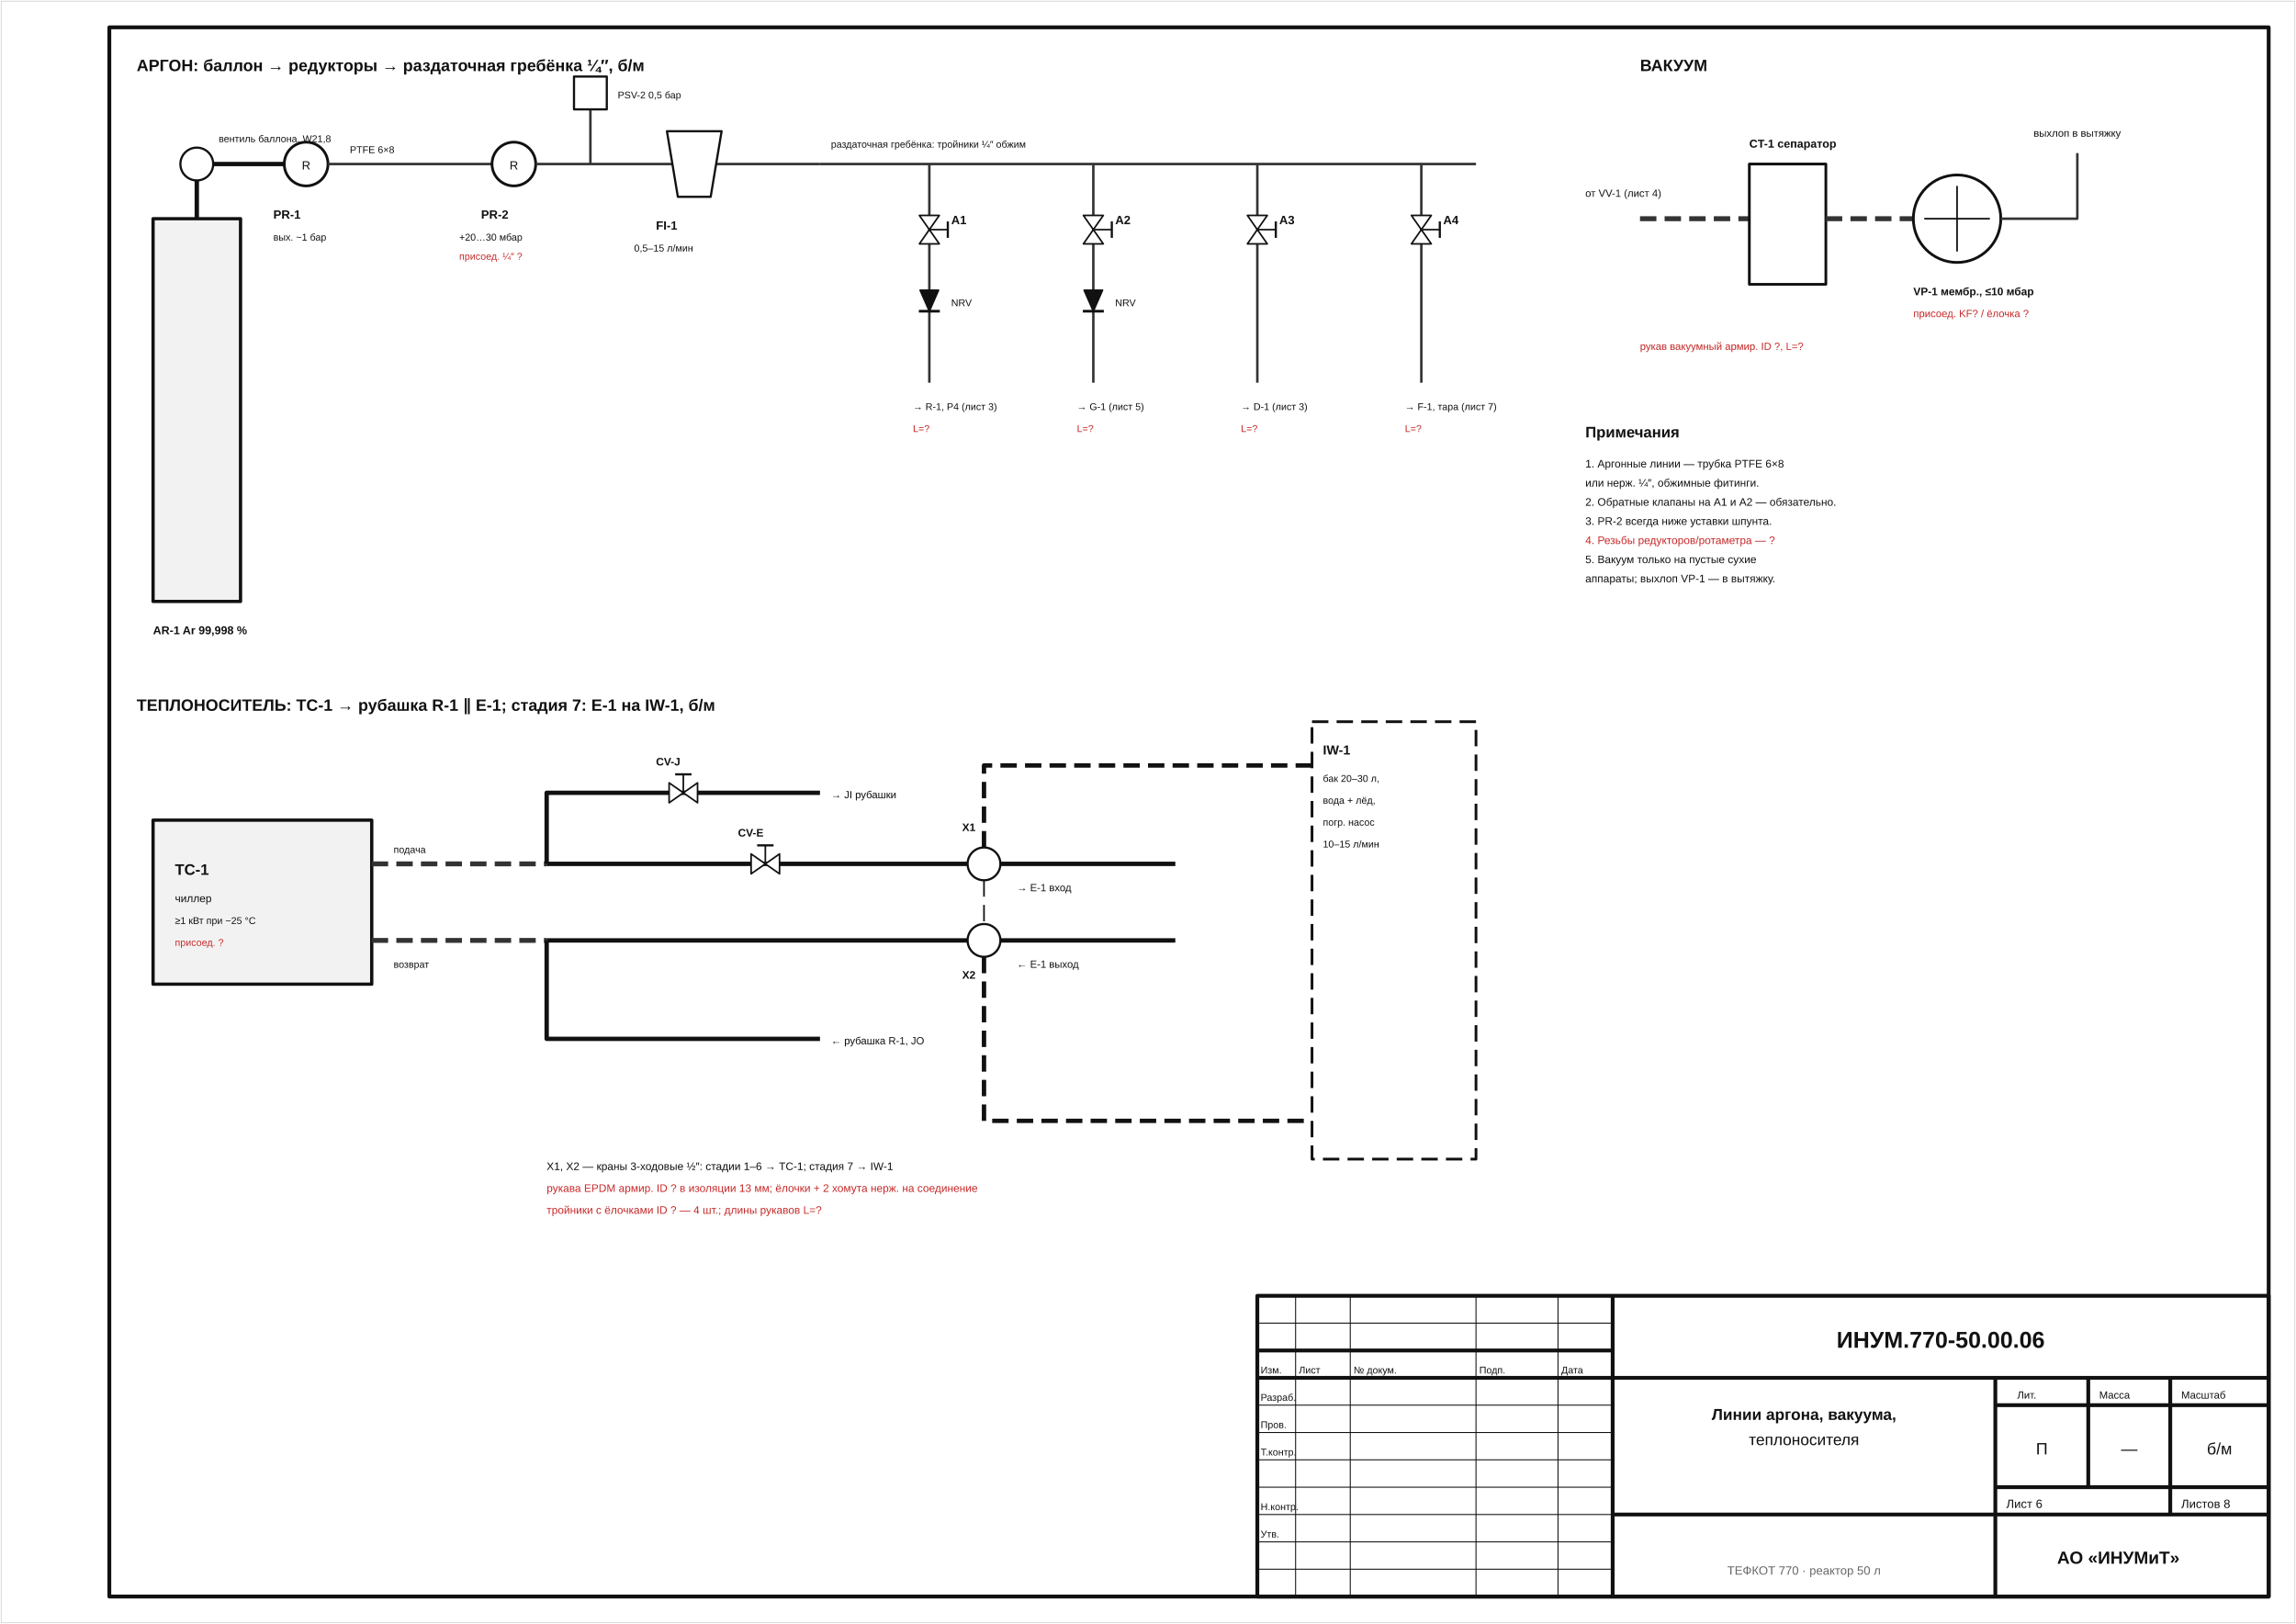
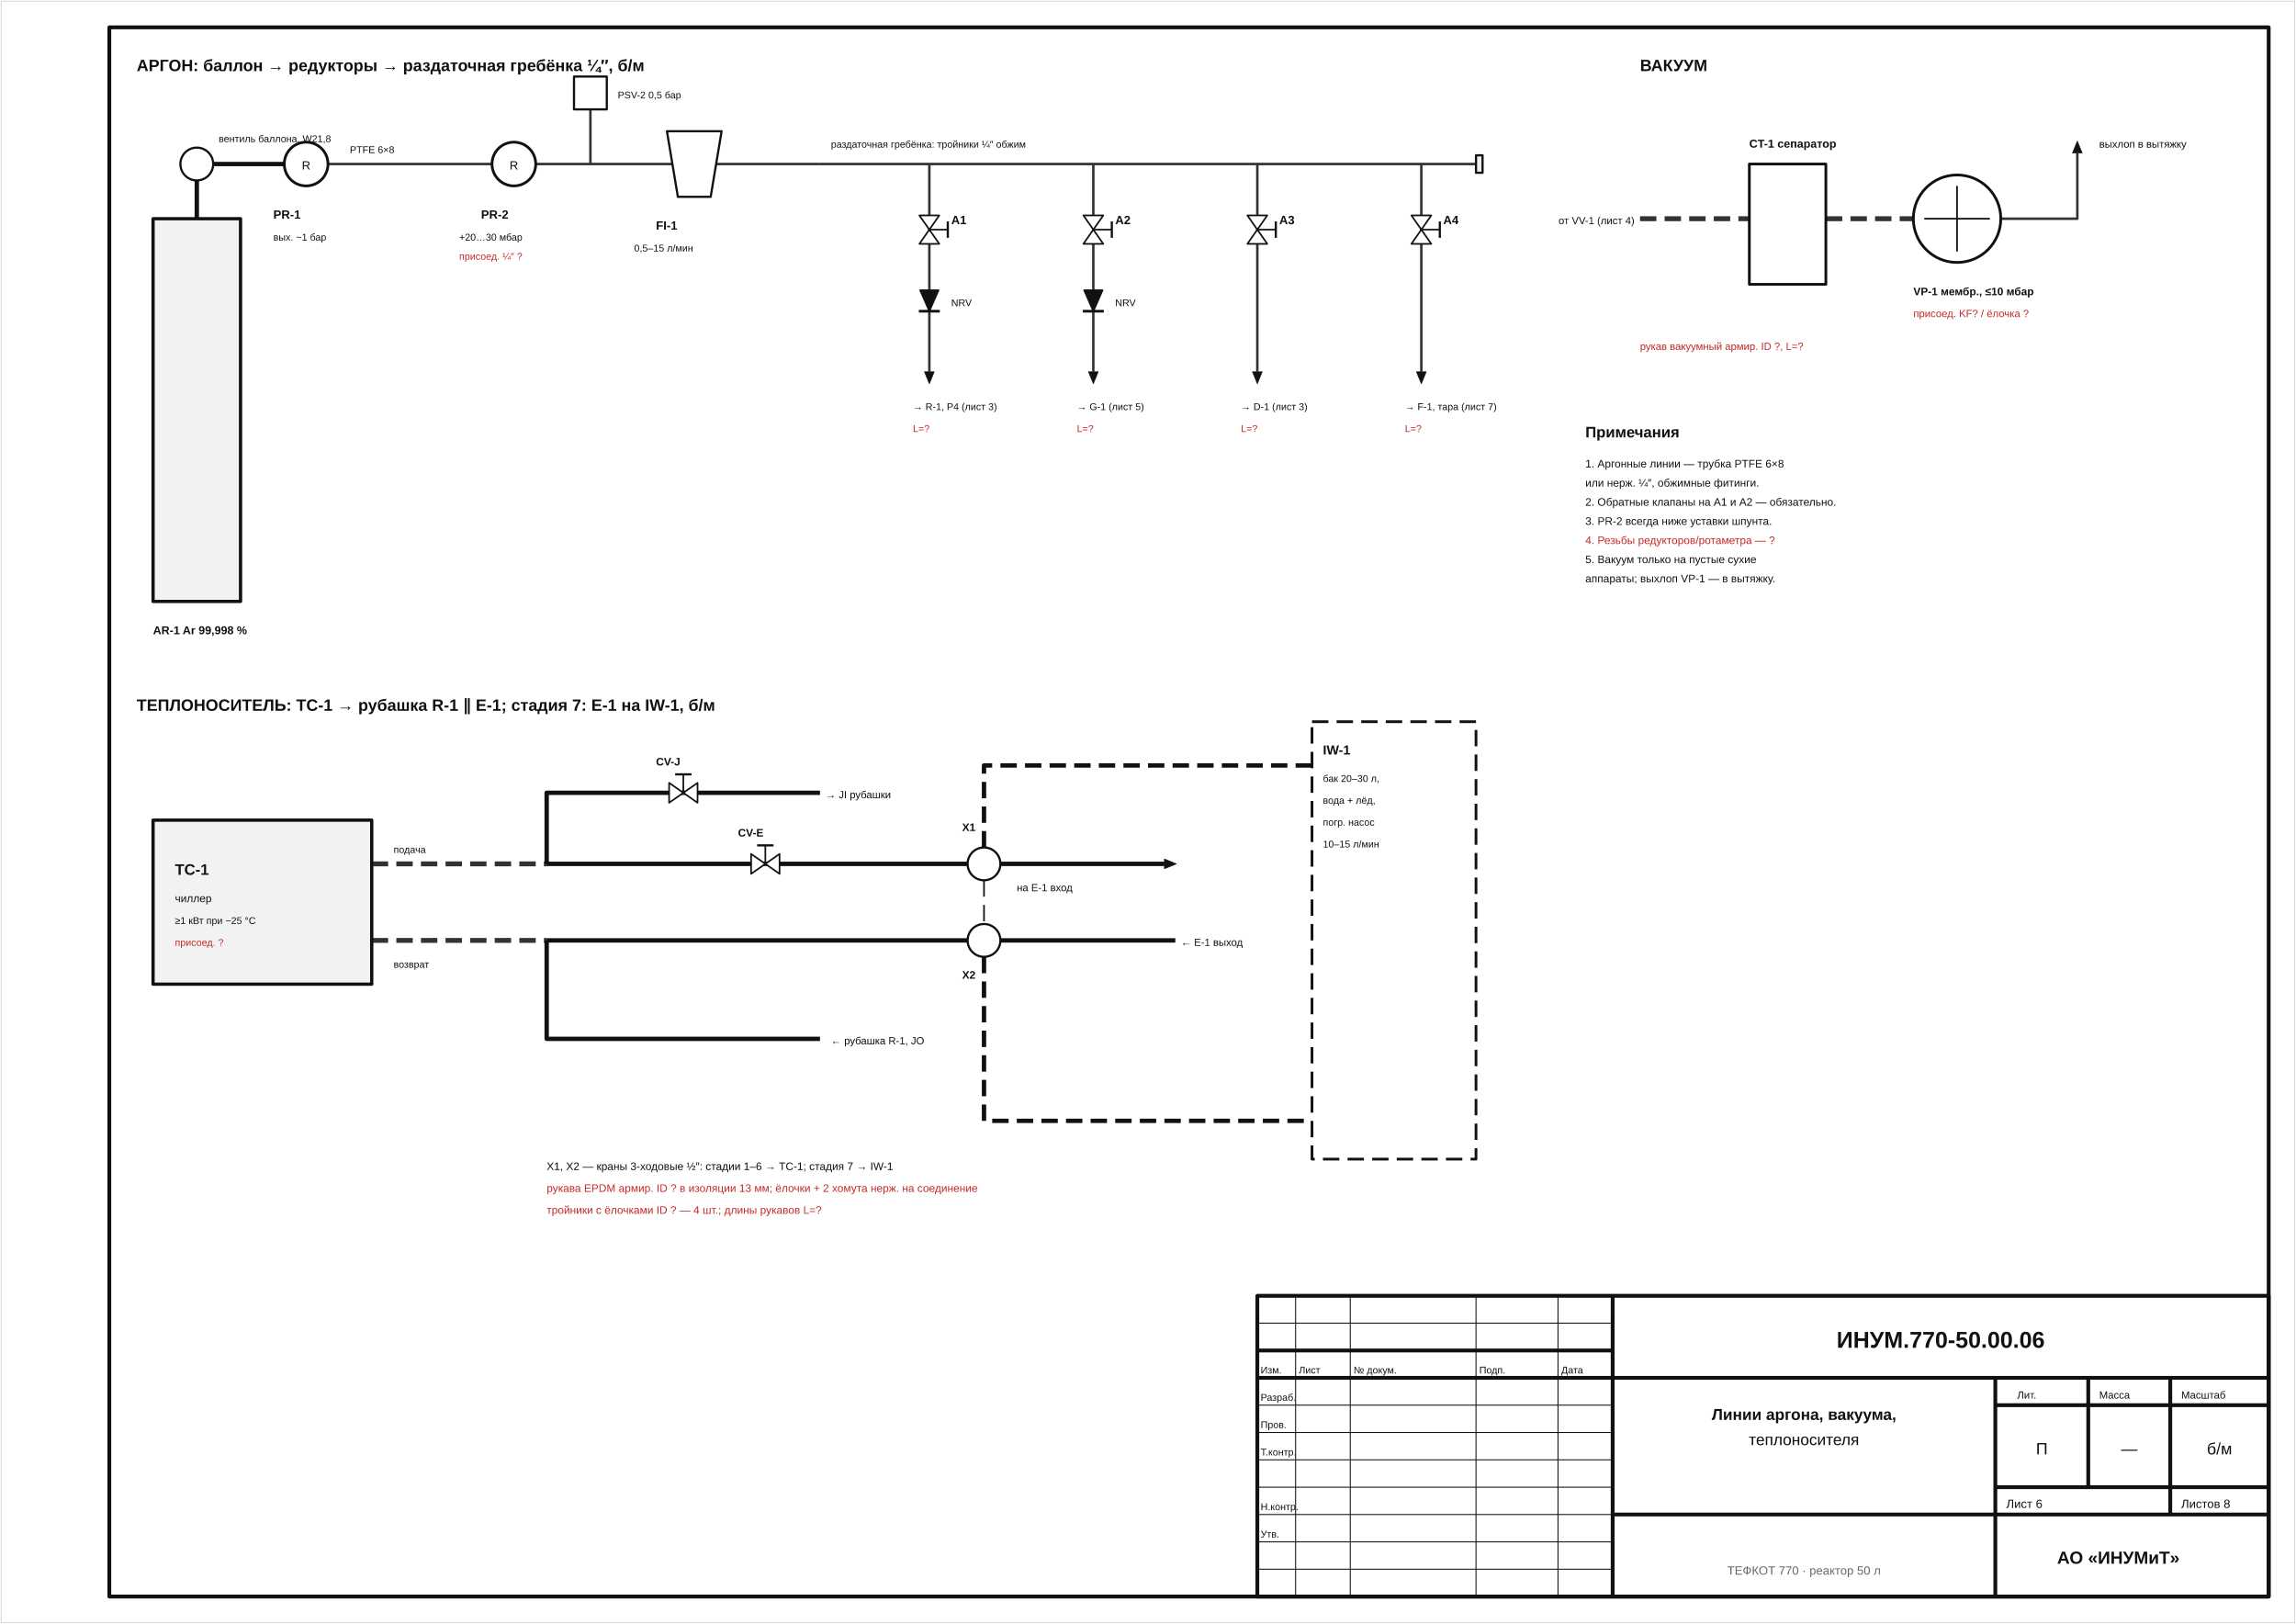
<svg xmlns="http://www.w3.org/2000/svg" viewBox="0 0 420.0 297.0" width="420.0mm" height="297.0mm" font-family="Arial, 'Liberation Sans', sans-serif">
  <rect width="100%" height="100%" fill="#fff" />
+   <path d="M230.00,247.00 L295.00,247.00" fill="none" stroke="#111111" stroke-width="0.7" stroke-linejoin="round" />
+   <path d="M230.00,252.00 L295.00,252.00" fill="none" stroke="#111111" stroke-width="0.7" stroke-linejoin="round" />
+   <path d="M295.00,237.00 L295.00,292.00" fill="none" stroke="#111111" stroke-width="0.7" stroke-linejoin="round" />
+   <path d="M295.00,252.00 L415.00,252.00" fill="none" stroke="#111111" stroke-width="0.7" stroke-linejoin="round" />
+   <path d="M365.00,252.00 L365.00,292.00" fill="none" stroke="#111111" stroke-width="0.7" stroke-linejoin="round" />
+   <path d="M295.00,277.00 L415.00,277.00" fill="none" stroke="#111111" stroke-width="0.7" stroke-linejoin="round" />
+   <path d="M365.00,257.00 L415.00,257.00" fill="none" stroke="#111111" stroke-width="0.7" stroke-linejoin="round" />
+   <path d="M365.00,272.00 L415.00,272.00" fill="none" stroke="#111111" stroke-width="0.7" stroke-linejoin="round" />
+   <path d="M382.00,252.00 L382.00,272.00" fill="none" stroke="#111111" stroke-width="0.7" stroke-linejoin="round" />
+   <path d="M397.00,252.00 L397.00,272.00" fill="none" stroke="#111111" stroke-width="0.7" stroke-linejoin="round" />
+   <path d="M397.00,272.00 L397.00,277.00" fill="none" stroke="#111111" stroke-width="0.7" stroke-linejoin="round" />
+   <path d="M36.00,40.00 L36.00,33.00" fill="none" stroke="#111111" stroke-width="0.8" stroke-linejoin="round" />
+   <path d="M39.00,30.00 L52.00,30.00" fill="none" stroke="#111111" stroke-width="0.8" stroke-linejoin="round" />
+   <path d="M60.00,30.00 L90.00,30.00" fill="none" stroke="#333333" stroke-width="0.45" stroke-linejoin="round" />
+   <path d="M98.00,30.00 L150.00,30.00" fill="none" stroke="#333333" stroke-width="0.45" stroke-linejoin="round" />
+   <path d="M108.00,30.00 L108.00,20.00" fill="none" stroke="#333333" stroke-width="0.45" stroke-linejoin="round" />
+   <path d="M150.00,30.00 L270.00,30.00" fill="none" stroke="#333333" stroke-width="0.45" stroke-linejoin="round" />
+   <path d="M170.00,30.00 L170.00,68.00" fill="none" stroke="#333333" stroke-width="0.45" stroke-linejoin="round" />
+   <path d="M200.00,30.00 L200.00,68.00" fill="none" stroke="#333333" stroke-width="0.45" stroke-linejoin="round" />
+   <path d="M230.00,30.00 L230.00,68.00" fill="none" stroke="#333333" stroke-width="0.45" stroke-linejoin="round" />
+   <path d="M260.00,30.00 L260.00,68.00" fill="none" stroke="#333333" stroke-width="0.45" stroke-linejoin="round" />
+   <path d="M300.00,40.00 L320.00,40.00" fill="none" stroke="#333333" stroke-width="0.9" stroke-dasharray="3 1.5" stroke-linejoin="round" />
+   <path d="M334.00,40.00 L350.00,40.00" fill="none" stroke="#333333" stroke-width="0.9" stroke-dasharray="3 1.5" stroke-linejoin="round" />
+   <path d="M366.00,40.00 L380.00,40.00 L380.00,28.00" fill="none" stroke="#333333" stroke-width="0.45" stroke-linejoin="round" />
+   <path d="M68.00,158.00 L100.00,158.00" fill="none" stroke="#333333" stroke-width="0.9" stroke-dasharray="3 1.5" stroke-linejoin="round" />
+   <path d="M68.00,172.00 L100.00,172.00" fill="none" stroke="#333333" stroke-width="0.9" stroke-dasharray="3 1.5" stroke-linejoin="round" />
+   <path d="M100.00,158.00 L100.00,145.00 L150.00,145.00" fill="none" stroke="#111111" stroke-width="0.8" stroke-linejoin="round" />
+   <path d="M100.00,158.00 L177.00,158.00" fill="none" stroke="#111111" stroke-width="0.8" stroke-linejoin="round" />
+   <path d="M183.00,158.00 L213.00,158.00" fill="none" stroke="#111111" stroke-width="0.8" stroke-linejoin="round" />
+   <path d="M100.00,172.00 L100.00,190.00 L150.00,190.00" fill="none" stroke="#111111" stroke-width="0.8" stroke-linejoin="round" />
+   <path d="M100.00,172.00 L177.00,172.00" fill="none" stroke="#111111" stroke-width="0.8" stroke-linejoin="round" />
+   <path d="M183.00,172.00 L215.00,172.00" fill="none" stroke="#111111" stroke-width="0.8" stroke-linejoin="round" />
+   <path d="M180.00,155.00 L180.00,140.00 L240.00,140.00" fill="none" stroke="#111111" stroke-width="0.8" stroke-dasharray="3 1.5" stroke-linejoin="round" />
+   <path d="M180.00,175.00 L180.00,205.00 L240.00,205.00" fill="none" stroke="#111111" stroke-width="0.8" stroke-dasharray="3 1.5" stroke-linejoin="round" />
  <path d="M0.20,0.20 L419.80,0.20 L419.80,296.80 L0.20,296.80 Z" fill="none" stroke="#bbbbbb" stroke-width="0.1" stroke-linejoin="round" />
  <path d="M20.00,5.00 L415.00,5.00 L415.00,292.00 L20.00,292.00 Z" fill="none" stroke="#111111" stroke-width="0.7" stroke-linejoin="round" />
  <path d="M230.00,237.00 L415.00,237.00 L415.00,292.00 L230.00,292.00 Z" fill="none" stroke="#111111" stroke-width="0.7" stroke-linejoin="round" />
  <path d="M230.00,242.00 L295.00,242.00" fill="none" stroke="#111111" stroke-width="0.18" stroke-linejoin="round" />
-   <path d="M230.00,247.00 L295.00,247.00" fill="none" stroke="#111111" stroke-width="0.7" stroke-linejoin="round" />
-   <path d="M230.00,252.00 L295.00,252.00" fill="none" stroke="#111111" stroke-width="0.7" stroke-linejoin="round" />
  <path d="M230.00,257.00 L295.00,257.00" fill="none" stroke="#111111" stroke-width="0.18" stroke-linejoin="round" />
  <path d="M230.00,262.00 L295.00,262.00" fill="none" stroke="#111111" stroke-width="0.18" stroke-linejoin="round" />
  <path d="M230.00,267.00 L295.00,267.00" fill="none" stroke="#111111" stroke-width="0.18" stroke-linejoin="round" />
  <path d="M230.00,272.00 L295.00,272.00" fill="none" stroke="#111111" stroke-width="0.18" stroke-linejoin="round" />
  <path d="M230.00,277.00 L295.00,277.00" fill="none" stroke="#111111" stroke-width="0.18" stroke-linejoin="round" />
  <path d="M230.00,282.00 L295.00,282.00" fill="none" stroke="#111111" stroke-width="0.18" stroke-linejoin="round" />
  <path d="M230.00,287.00 L295.00,287.00" fill="none" stroke="#111111" stroke-width="0.18" stroke-linejoin="round" />
  <path d="M237.00,237.00 L237.00,292.00" fill="none" stroke="#111111" stroke-width="0.18" stroke-linejoin="round" />
  <path d="M247.00,237.00 L247.00,292.00" fill="none" stroke="#111111" stroke-width="0.18" stroke-linejoin="round" />
  <path d="M270.00,237.00 L270.00,292.00" fill="none" stroke="#111111" stroke-width="0.18" stroke-linejoin="round" />
  <path d="M285.00,237.00 L285.00,292.00" fill="none" stroke="#111111" stroke-width="0.18" stroke-linejoin="round" />
-   <path d="M295.00,237.00 L295.00,292.00" fill="none" stroke="#111111" stroke-width="0.7" stroke-linejoin="round" />
  <text x="230.60" y="251.20" font-size="1.8" text-anchor="start" fill="#111111">Изм.</text>
  <text x="237.60" y="251.20" font-size="1.8" text-anchor="start" fill="#111111">Лист</text>
  <text x="247.60" y="251.20" font-size="1.8" text-anchor="start" fill="#111111">№ докум.</text>
  <text x="270.60" y="251.20" font-size="1.8" text-anchor="start" fill="#111111">Подп.</text>
  <text x="285.60" y="251.20" font-size="1.8" text-anchor="start" fill="#111111">Дата</text>
  <text x="230.60" y="256.20" font-size="1.8" text-anchor="start" fill="#111111">Разраб.</text>
  <text x="230.60" y="261.20" font-size="1.8" text-anchor="start" fill="#111111">Пров.</text>
  <text x="230.60" y="266.20" font-size="1.8" text-anchor="start" fill="#111111">Т.контр.</text>
  <text x="230.60" y="276.20" font-size="1.8" text-anchor="start" fill="#111111">Н.контр.</text>
  <text x="230.60" y="281.20" font-size="1.8" text-anchor="start" fill="#111111">Утв.</text>
  <text x="248.60" y="256.20" font-size="1.8" text-anchor="start" fill="#111111" />
-   <path d="M295.00,252.00 L415.00,252.00" fill="none" stroke="#111111" stroke-width="0.7" stroke-linejoin="round" />
  <text x="355.00" y="246.50" font-size="4.2" text-anchor="middle" fill="#111111" font-weight="bold">ИНУМ.770-50.00.06</text>
-   <path d="M365.00,252.00 L365.00,292.00" fill="none" stroke="#111111" stroke-width="0.7" stroke-linejoin="round" />
-   <path d="M295.00,277.00 L415.00,277.00" fill="none" stroke="#111111" stroke-width="0.7" stroke-linejoin="round" />
  <text x="330.00" y="259.70" font-size="2.9" text-anchor="middle" fill="#111111" font-weight="bold">Линии аргона, вакуума,</text>
  <text x="330.00" y="264.30" font-size="2.9" text-anchor="middle" fill="#111111">теплоносителя</text>
-   <path d="M365.00,257.00 L415.00,257.00" fill="none" stroke="#111111" stroke-width="0.7" stroke-linejoin="round" />
-   <path d="M365.00,272.00 L415.00,272.00" fill="none" stroke="#111111" stroke-width="0.7" stroke-linejoin="round" />
-   <path d="M382.00,252.00 L382.00,272.00" fill="none" stroke="#111111" stroke-width="0.7" stroke-linejoin="round" />
-   <path d="M397.00,252.00 L397.00,272.00" fill="none" stroke="#111111" stroke-width="0.7" stroke-linejoin="round" />
  <text x="369.00" y="255.80" font-size="1.9" text-anchor="start" fill="#111111">Лит.</text>
  <text x="384.00" y="255.80" font-size="1.9" text-anchor="start" fill="#111111">Масса</text>
  <text x="399.00" y="255.80" font-size="1.9" text-anchor="start" fill="#111111">Масштаб</text>
  <text x="373.50" y="266.00" font-size="3" text-anchor="middle" fill="#111111">П</text>
  <text x="389.50" y="266.00" font-size="3" text-anchor="middle" fill="#111111">—</text>
  <text x="406.00" y="266.00" font-size="3" text-anchor="middle" fill="#111111">б/м</text>
-   <path d="M397.00,272.00 L397.00,277.00" fill="none" stroke="#111111" stroke-width="0.7" stroke-linejoin="round" />
  <text x="367.00" y="275.80" font-size="2.2" text-anchor="start" fill="#111111">Лист 6</text>
  <text x="399.00" y="275.80" font-size="2.2" text-anchor="start" fill="#111111">Листов 8</text>
  <text x="387.50" y="286.00" font-size="3.2" text-anchor="middle" fill="#111111" font-weight="bold">АО «ИНУМиТ»</text>
  <text x="330.00" y="288.00" font-size="2.2" text-anchor="middle" fill="#666666">ТЕФКОТ 770 · реактор 50 л</text>
  <text x="25.00" y="13.00" font-size="3.0" text-anchor="start" fill="#111111" font-weight="bold">АРГОН: баллон → редукторы → раздаточная гребёнка ¼″, б/м</text>
  <path d="M28.00,40.00 L44.00,40.00 L44.00,110.00 L28.00,110.00 Z" fill="#f2f2f2" stroke="#111111" stroke-width="0.6" stroke-linejoin="round" />
  <text x="28.00" y="116.00" font-size="2.1" text-anchor="start" fill="#111111" font-weight="bold">AR-1 Ar 99,998 %</text>
-   <path d="M36.00,40.00 L36.00,32.00" fill="none" stroke="#111111" stroke-width="0.8" stroke-linejoin="round" />
  <circle cx="36.00" cy="30.00" r="3.00" fill="#ffffff" stroke="#111111" stroke-width="0.4" />
  <text x="40.00" y="26.00" font-size="1.8" text-anchor="start" fill="#111111">вентиль баллона, W21,8</text>
  <circle cx="56.00" cy="30.00" r="4.00" fill="#ffffff" stroke="#111111" stroke-width="0.5" />
  <text x="56.00" y="31.00" font-size="2.2" text-anchor="middle" fill="#111111">R</text>
  <text x="50.00" y="40.00" font-size="2.2" text-anchor="start" fill="#111111" font-weight="bold">PR-1</text>
  <text x="50.00" y="44.00" font-size="1.8" text-anchor="start" fill="#111111">вых. ~1 бар</text>
-   <path d="M39.00,30.00 L52.00,30.00" fill="none" stroke="#111111" stroke-width="0.8" stroke-linejoin="round" />
-   <path d="M60.00,30.00 L90.00,30.00" fill="none" stroke="#333333" stroke-width="0.45" stroke-linejoin="round" />
  <text x="64.00" y="28.00" font-size="1.8" text-anchor="start" fill="#111111">PTFE 6×8</text>
  <circle cx="94.00" cy="30.00" r="4.00" fill="#ffffff" stroke="#111111" stroke-width="0.5" />
  <text x="94.00" y="31.00" font-size="2.2" text-anchor="middle" fill="#111111">R</text>
  <text x="88.00" y="40.00" font-size="2.2" text-anchor="start" fill="#111111" font-weight="bold">PR-2</text>
  <text x="84.00" y="44.00" font-size="1.8" text-anchor="start" fill="#111111">+20…30 мбар</text>
  <text x="84.00" y="47.50" font-size="1.8" text-anchor="start" fill="#c62828">присоед. ¼″ ?</text>
-   <path d="M98.00,30.00 L150.00,30.00" fill="none" stroke="#333333" stroke-width="0.45" stroke-linejoin="round" />
-   <path d="M108.00,30.00 L108.00,20.00" fill="none" stroke="#333333" stroke-width="0.45" stroke-linejoin="round" />
  <path d="M105.00,14.00 L111.00,14.00 L111.00,20.00 L105.00,20.00 Z" fill="#ffffff" stroke="#111111" stroke-width="0.4" stroke-linejoin="round" />
  <text x="113.00" y="18.00" font-size="1.8" text-anchor="start" fill="#111111">PSV-2 0,5 бар</text>
  <path d="M122.00,24.00 L132.00,24.00 L130.00,36.00 L124.00,36.00 Z" fill="#ffffff" stroke="#111111" stroke-width="0.4" stroke-linejoin="round" />
  <text x="120.00" y="42.00" font-size="2.2" text-anchor="start" fill="#111111" font-weight="bold">FI-1</text>
  <text x="116.00" y="46.00" font-size="1.8" text-anchor="start" fill="#111111">0,5–15 л/мин</text>
-   <path d="M150.00,30.00 L270.00,30.00" fill="none" stroke="#333333" stroke-width="0.45" stroke-linejoin="round" />
+   <path d="M270.00,28.40 L271.20,28.40 L271.20,31.60 L270.00,31.60 Z" fill="#eeeeee" stroke="#111111" stroke-width="0.4" stroke-linejoin="round" />
  <text x="152.00" y="27.00" font-size="1.8" text-anchor="start" fill="#111111">раздаточная гребёнка: тройники ¼″ обжим</text>
-   <path d="M170.00,30.00 L170.00,70.00" fill="none" stroke="#333333" stroke-width="0.45" stroke-linejoin="round" />
+   <path d="M170.00,70.20 L169.10,68.00 L170.90,68.00 Z" fill="#111111" stroke="#111111" stroke-width="0.1" stroke-linejoin="round" />
  <path d="M168.18,39.40 L171.82,44.60 L168.18,44.60 L171.82,39.40 Z" fill="#ffffff" stroke="#111111" stroke-width="0.3" stroke-linejoin="round" />
  <path d="M170.00,42.00 L173.38,42.00" fill="none" stroke="#111111" stroke-width="0.3" stroke-linejoin="round" />
  <path d="M173.38,40.50 L173.38,43.50" fill="none" stroke="#111111" stroke-width="0.4" stroke-linejoin="round" />
  <text x="174.00" y="41.00" font-size="2.2" text-anchor="start" fill="#111111" font-weight="bold">A1</text>
  <path d="M170.00,56.92 L168.32,53.08 L171.68,53.08 Z" fill="#111111" stroke="#111111" stroke-width="0.3" stroke-linejoin="round" />
  <path d="M168.08,56.92 L171.92,56.92" fill="none" stroke="#111111" stroke-width="0.5" stroke-linejoin="round" />
  <text x="174.00" y="56.00" font-size="1.8" text-anchor="start" fill="#111111">NRV</text>
  <text x="167.00" y="75.00" font-size="1.8" text-anchor="start" fill="#111111">→ R-1, P4 (лист 3)</text>
  <text x="167.00" y="79.00" font-size="1.8" text-anchor="start" fill="#c62828">L=?</text>
-   <path d="M200.00,30.00 L200.00,70.00" fill="none" stroke="#333333" stroke-width="0.45" stroke-linejoin="round" />
+   <path d="M200.00,70.20 L199.10,68.00 L200.90,68.00 Z" fill="#111111" stroke="#111111" stroke-width="0.1" stroke-linejoin="round" />
  <path d="M198.18,39.40 L201.82,44.60 L198.18,44.60 L201.82,39.40 Z" fill="#ffffff" stroke="#111111" stroke-width="0.3" stroke-linejoin="round" />
  <path d="M200.00,42.00 L203.38,42.00" fill="none" stroke="#111111" stroke-width="0.3" stroke-linejoin="round" />
  <path d="M203.38,40.50 L203.38,43.50" fill="none" stroke="#111111" stroke-width="0.4" stroke-linejoin="round" />
  <text x="204.00" y="41.00" font-size="2.2" text-anchor="start" fill="#111111" font-weight="bold">A2</text>
  <path d="M200.00,56.92 L198.32,53.08 L201.68,53.08 Z" fill="#111111" stroke="#111111" stroke-width="0.3" stroke-linejoin="round" />
  <path d="M198.08,56.92 L201.92,56.92" fill="none" stroke="#111111" stroke-width="0.5" stroke-linejoin="round" />
  <text x="204.00" y="56.00" font-size="1.8" text-anchor="start" fill="#111111">NRV</text>
  <text x="197.00" y="75.00" font-size="1.8" text-anchor="start" fill="#111111">→ G-1 (лист 5)</text>
  <text x="197.00" y="79.00" font-size="1.8" text-anchor="start" fill="#c62828">L=?</text>
-   <path d="M230.00,30.00 L230.00,70.00" fill="none" stroke="#333333" stroke-width="0.45" stroke-linejoin="round" />
+   <path d="M230.00,70.20 L229.10,68.00 L230.90,68.00 Z" fill="#111111" stroke="#111111" stroke-width="0.1" stroke-linejoin="round" />
  <path d="M228.18,39.40 L231.82,44.60 L228.18,44.60 L231.82,39.40 Z" fill="#ffffff" stroke="#111111" stroke-width="0.3" stroke-linejoin="round" />
  <path d="M230.00,42.00 L233.38,42.00" fill="none" stroke="#111111" stroke-width="0.3" stroke-linejoin="round" />
  <path d="M233.38,40.50 L233.38,43.50" fill="none" stroke="#111111" stroke-width="0.4" stroke-linejoin="round" />
  <text x="234.00" y="41.00" font-size="2.2" text-anchor="start" fill="#111111" font-weight="bold">A3</text>
  <text x="227.00" y="75.00" font-size="1.8" text-anchor="start" fill="#111111">→ D-1 (лист 3)</text>
  <text x="227.00" y="79.00" font-size="1.8" text-anchor="start" fill="#c62828">L=?</text>
-   <path d="M260.00,30.00 L260.00,70.00" fill="none" stroke="#333333" stroke-width="0.45" stroke-linejoin="round" />
+   <path d="M260.00,70.20 L259.10,68.00 L260.90,68.00 Z" fill="#111111" stroke="#111111" stroke-width="0.1" stroke-linejoin="round" />
  <path d="M258.18,39.40 L261.82,44.60 L258.18,44.60 L261.82,39.40 Z" fill="#ffffff" stroke="#111111" stroke-width="0.3" stroke-linejoin="round" />
  <path d="M260.00,42.00 L263.38,42.00" fill="none" stroke="#111111" stroke-width="0.3" stroke-linejoin="round" />
  <path d="M263.38,40.50 L263.38,43.50" fill="none" stroke="#111111" stroke-width="0.4" stroke-linejoin="round" />
  <text x="264.00" y="41.00" font-size="2.2" text-anchor="start" fill="#111111" font-weight="bold">A4</text>
  <text x="257.00" y="75.00" font-size="1.8" text-anchor="start" fill="#111111">→ F-1, тара (лист 7)</text>
  <text x="257.00" y="79.00" font-size="1.8" text-anchor="start" fill="#c62828">L=?</text>
  <text x="300.00" y="13.00" font-size="3.0" text-anchor="start" fill="#111111" font-weight="bold">ВАКУУМ</text>
-   <path d="M300.00,40.00 L320.00,40.00" fill="none" stroke="#333333" stroke-width="0.9" stroke-dasharray="3 1.5" stroke-linejoin="round" />
-   <text x="290.00" y="36.00" font-size="1.9" text-anchor="start" fill="#111111">от VV-1 (лист 4)</text>
+   <text x="299.00" y="41.00" font-size="1.9" text-anchor="end" fill="#111111">от VV-1 (лист 4)</text>
  <path d="M320.00,30.00 L334.00,30.00 L334.00,52.00 L320.00,52.00 Z" fill="#ffffff" stroke="#111111" stroke-width="0.5" stroke-linejoin="round" />
  <text x="320.00" y="27.00" font-size="2.1" text-anchor="start" fill="#111111" font-weight="bold">CT-1 сепаратор</text>
-   <path d="M334.00,40.00 L350.00,40.00" fill="none" stroke="#333333" stroke-width="0.9" stroke-dasharray="3 1.5" stroke-linejoin="round" />
  <circle cx="358.00" cy="40.00" r="8.00" fill="#ffffff" stroke="#111111" stroke-width="0.5" />
  <path d="M352.00,40.00 L364.00,40.00" fill="none" stroke="#111111" stroke-width="0.3" stroke-linejoin="round" />
  <path d="M358.00,34.00 L358.00,46.00" fill="none" stroke="#111111" stroke-width="0.3" stroke-linejoin="round" />
  <text x="350.00" y="54.00" font-size="2.0" text-anchor="start" fill="#111111" font-weight="bold">VP-1 мембр., ≤10 мбар</text>
  <text x="350.00" y="58.00" font-size="1.9" text-anchor="start" fill="#c62828">присоед. KF? / ёлочка ?</text>
-   <path d="M366.00,40.00 L380.00,40.00 L380.00,28.00" fill="none" stroke="#333333" stroke-width="0.45" stroke-linejoin="round" />
-   <text x="372.00" y="25.00" font-size="1.9" text-anchor="start" fill="#111111">выхлоп в вытяжку</text>
+   <path d="M380.00,25.80 L380.90,28.00 L379.10,28.00 Z" fill="#111111" stroke="#111111" stroke-width="0.1" stroke-linejoin="round" />
+   <text x="384.00" y="27.00" font-size="1.9" text-anchor="start" fill="#111111">выхлоп в вытяжку</text>
  <text x="300.00" y="64.00" font-size="1.9" text-anchor="start" fill="#c62828">рукав вакуумный армир. ID ?, L=?</text>
  <text x="25.00" y="130.00" font-size="3.0" text-anchor="start" fill="#111111" font-weight="bold">ТЕПЛОНОСИТЕЛЬ: TC-1 → рубашка R-1 ∥ E-1; стадия 7: E-1 на IW-1, б/м</text>
  <path d="M28.00,150.00 L68.00,150.00 L68.00,180.00 L28.00,180.00 Z" fill="#f2f2f2" stroke="#111111" stroke-width="0.6" stroke-linejoin="round" />
  <text x="32.00" y="160.00" font-size="2.8" text-anchor="start" fill="#111111" font-weight="bold">TC-1</text>
  <text x="32.00" y="165.00" font-size="2.0" text-anchor="start" fill="#111111">чиллер</text>
  <text x="32.00" y="169.00" font-size="1.8" text-anchor="start" fill="#111111">≥1 кВт при −25 °C</text>
  <text x="32.00" y="173.00" font-size="1.8" text-anchor="start" fill="#c62828">присоед. ?</text>
-   <path d="M68.00,158.00 L100.00,158.00" fill="none" stroke="#333333" stroke-width="0.9" stroke-dasharray="3 1.5" stroke-linejoin="round" />
-   <path d="M68.00,172.00 L100.00,172.00" fill="none" stroke="#333333" stroke-width="0.9" stroke-dasharray="3 1.5" stroke-linejoin="round" />
  <text x="72.00" y="156.00" font-size="1.8" text-anchor="start" fill="#111111">подача</text>
  <text x="72.00" y="177.00" font-size="1.8" text-anchor="start" fill="#111111">возврат</text>
-   <path d="M100.00,158.00 L100.00,145.00 L150.00,145.00" fill="none" stroke="#111111" stroke-width="0.8" stroke-linejoin="round" />
-   <path d="M100.00,158.00 L180.00,158.00" fill="none" stroke="#111111" stroke-width="0.8" stroke-linejoin="round" />
  <path d="M122.40,143.18 L127.60,146.82 L127.60,143.18 L122.40,146.82 Z" fill="#ffffff" stroke="#111111" stroke-width="0.3" stroke-linejoin="round" />
  <path d="M125.00,145.00 L125.00,141.62" fill="none" stroke="#111111" stroke-width="0.3" stroke-linejoin="round" />
  <path d="M123.50,141.62 L126.50,141.62" fill="none" stroke="#111111" stroke-width="0.4" stroke-linejoin="round" />
  <text x="120.00" y="140.00" font-size="2.0" text-anchor="start" fill="#111111" font-weight="bold">CV-J</text>
-   <text x="152.00" y="146.00" font-size="1.9" text-anchor="start" fill="#111111">→ JI рубашки</text>
+   <text x="151.00" y="146.00" font-size="1.9" text-anchor="start" fill="#111111">→ JI рубашки</text>
  <path d="M137.40,156.18 L142.60,159.82 L142.60,156.18 L137.40,159.82 Z" fill="#ffffff" stroke="#111111" stroke-width="0.3" stroke-linejoin="round" />
  <path d="M140.00,158.00 L140.00,154.62" fill="none" stroke="#111111" stroke-width="0.3" stroke-linejoin="round" />
  <path d="M138.50,154.62 L141.50,154.62" fill="none" stroke="#111111" stroke-width="0.4" stroke-linejoin="round" />
  <text x="135.00" y="153.00" font-size="2.0" text-anchor="start" fill="#111111" font-weight="bold">CV-E</text>
  <circle cx="180.00" cy="158.00" r="3.00" fill="#ffffff" stroke="#111111" stroke-width="0.4" />
  <text x="176.00" y="152.00" font-size="2.0" text-anchor="start" fill="#111111" font-weight="bold">X1</text>
-   <path d="M183.00,158.00 L215.00,158.00" fill="none" stroke="#111111" stroke-width="0.8" stroke-linejoin="round" />
-   <text x="186.00" y="163.00" font-size="1.9" text-anchor="start" fill="#111111">→ E-1 вход</text>
-   <path d="M100.00,172.00 L100.00,190.00 L150.00,190.00" fill="none" stroke="#111111" stroke-width="0.8" stroke-linejoin="round" />
-   <path d="M100.00,172.00 L180.00,172.00" fill="none" stroke="#111111" stroke-width="0.8" stroke-linejoin="round" />
+   <path d="M215.20,158.00 L213.00,158.90 L213.00,157.10 Z" fill="#111111" stroke="#111111" stroke-width="0.1" stroke-linejoin="round" />
+   <text x="186.00" y="163.00" font-size="1.9" text-anchor="start" fill="#111111">на E-1 вход</text>
  <text x="152.00" y="191.00" font-size="1.9" text-anchor="start" fill="#111111">← рубашка R-1, JO</text>
  <circle cx="180.00" cy="172.00" r="3.00" fill="#ffffff" stroke="#111111" stroke-width="0.4" />
  <text x="176.00" y="179.00" font-size="2.0" text-anchor="start" fill="#111111" font-weight="bold">X2</text>
-   <path d="M183.00,172.00 L215.00,172.00" fill="none" stroke="#111111" stroke-width="0.8" stroke-linejoin="round" />
-   <text x="186.00" y="177.00" font-size="1.9" text-anchor="start" fill="#111111">← E-1 выход</text>
+   <text x="216.00" y="173.00" font-size="1.9" text-anchor="start" fill="#111111">← E-1 выход</text>
  <path d="M180.00,161.00 L180.00,169.00" fill="none" stroke="#111111" stroke-width="0.3" stroke-dasharray="3 1.5" stroke-linejoin="round" />
-   <path d="M180.00,155.00 L180.00,140.00 L240.00,140.00" fill="none" stroke="#111111" stroke-width="0.8" stroke-dasharray="3 1.5" stroke-linejoin="round" />
-   <path d="M180.00,175.00 L180.00,205.00 L240.00,205.00" fill="none" stroke="#111111" stroke-width="0.8" stroke-dasharray="3 1.5" stroke-linejoin="round" />
  <path d="M240.00,132.00 L270.00,132.00 L270.00,212.00 L240.00,212.00 Z" fill="none" stroke="#111111" stroke-width="0.5" stroke-dasharray="3 1.5" stroke-linejoin="round" />
  <text x="242.00" y="138.00" font-size="2.4" text-anchor="start" fill="#111111" font-weight="bold">IW-1</text>
  <text x="242.00" y="143.00" font-size="1.8" text-anchor="start" fill="#111111">бак 20–30 л,</text>
  <text x="242.00" y="147.00" font-size="1.8" text-anchor="start" fill="#111111">вода + лёд,</text>
  <text x="242.00" y="151.00" font-size="1.8" text-anchor="start" fill="#111111">погр. насос</text>
  <text x="242.00" y="155.00" font-size="1.8" text-anchor="start" fill="#111111">10–15 л/мин</text>
  <text x="100.00" y="214.00" font-size="2.0" text-anchor="start" fill="#111111">X1, X2 — краны 3-ходовые ½″: стадии 1–6 → TC-1; стадия 7 → IW-1</text>
  <text x="100.00" y="218.00" font-size="2.0" text-anchor="start" fill="#c62828">рукава EPDM армир. ID ? в изоляции 13 мм; ёлочки + 2 хомута нерж. на соединение</text>
  <text x="100.00" y="222.00" font-size="2.0" text-anchor="start" fill="#c62828">тройники с ёлочками ID ? — 4 шт.; длины рукавов L=?</text>
  <text x="290.00" y="80.00" font-size="2.8" text-anchor="start" fill="#111111" font-weight="bold">Примечания</text>
  <text x="290.00" y="85.50" font-size="2.0" text-anchor="start" fill="#111111">1. Аргонные линии — трубка PTFE 6×8</text>
  <text x="290.00" y="89.00" font-size="2.0" text-anchor="start" fill="#111111">   или нерж. ¼″, обжимные фитинги.</text>
  <text x="290.00" y="92.50" font-size="2.0" text-anchor="start" fill="#111111">2. Обратные клапаны на A1 и A2 — обязательно.</text>
  <text x="290.00" y="96.00" font-size="2.0" text-anchor="start" fill="#111111">3. PR-2 всегда ниже уставки шпунта.</text>
  <text x="290.00" y="99.50" font-size="2.0" text-anchor="start" fill="#c62828">4. Резьбы редукторов/ротаметра — ?</text>
  <text x="290.00" y="103.00" font-size="2.0" text-anchor="start" fill="#111111">5. Вакуум только на пустые сухие</text>
  <text x="290.00" y="106.50" font-size="2.0" text-anchor="start" fill="#111111">   аппараты; выхлоп VP-1 — в вытяжку.</text>
</svg>
